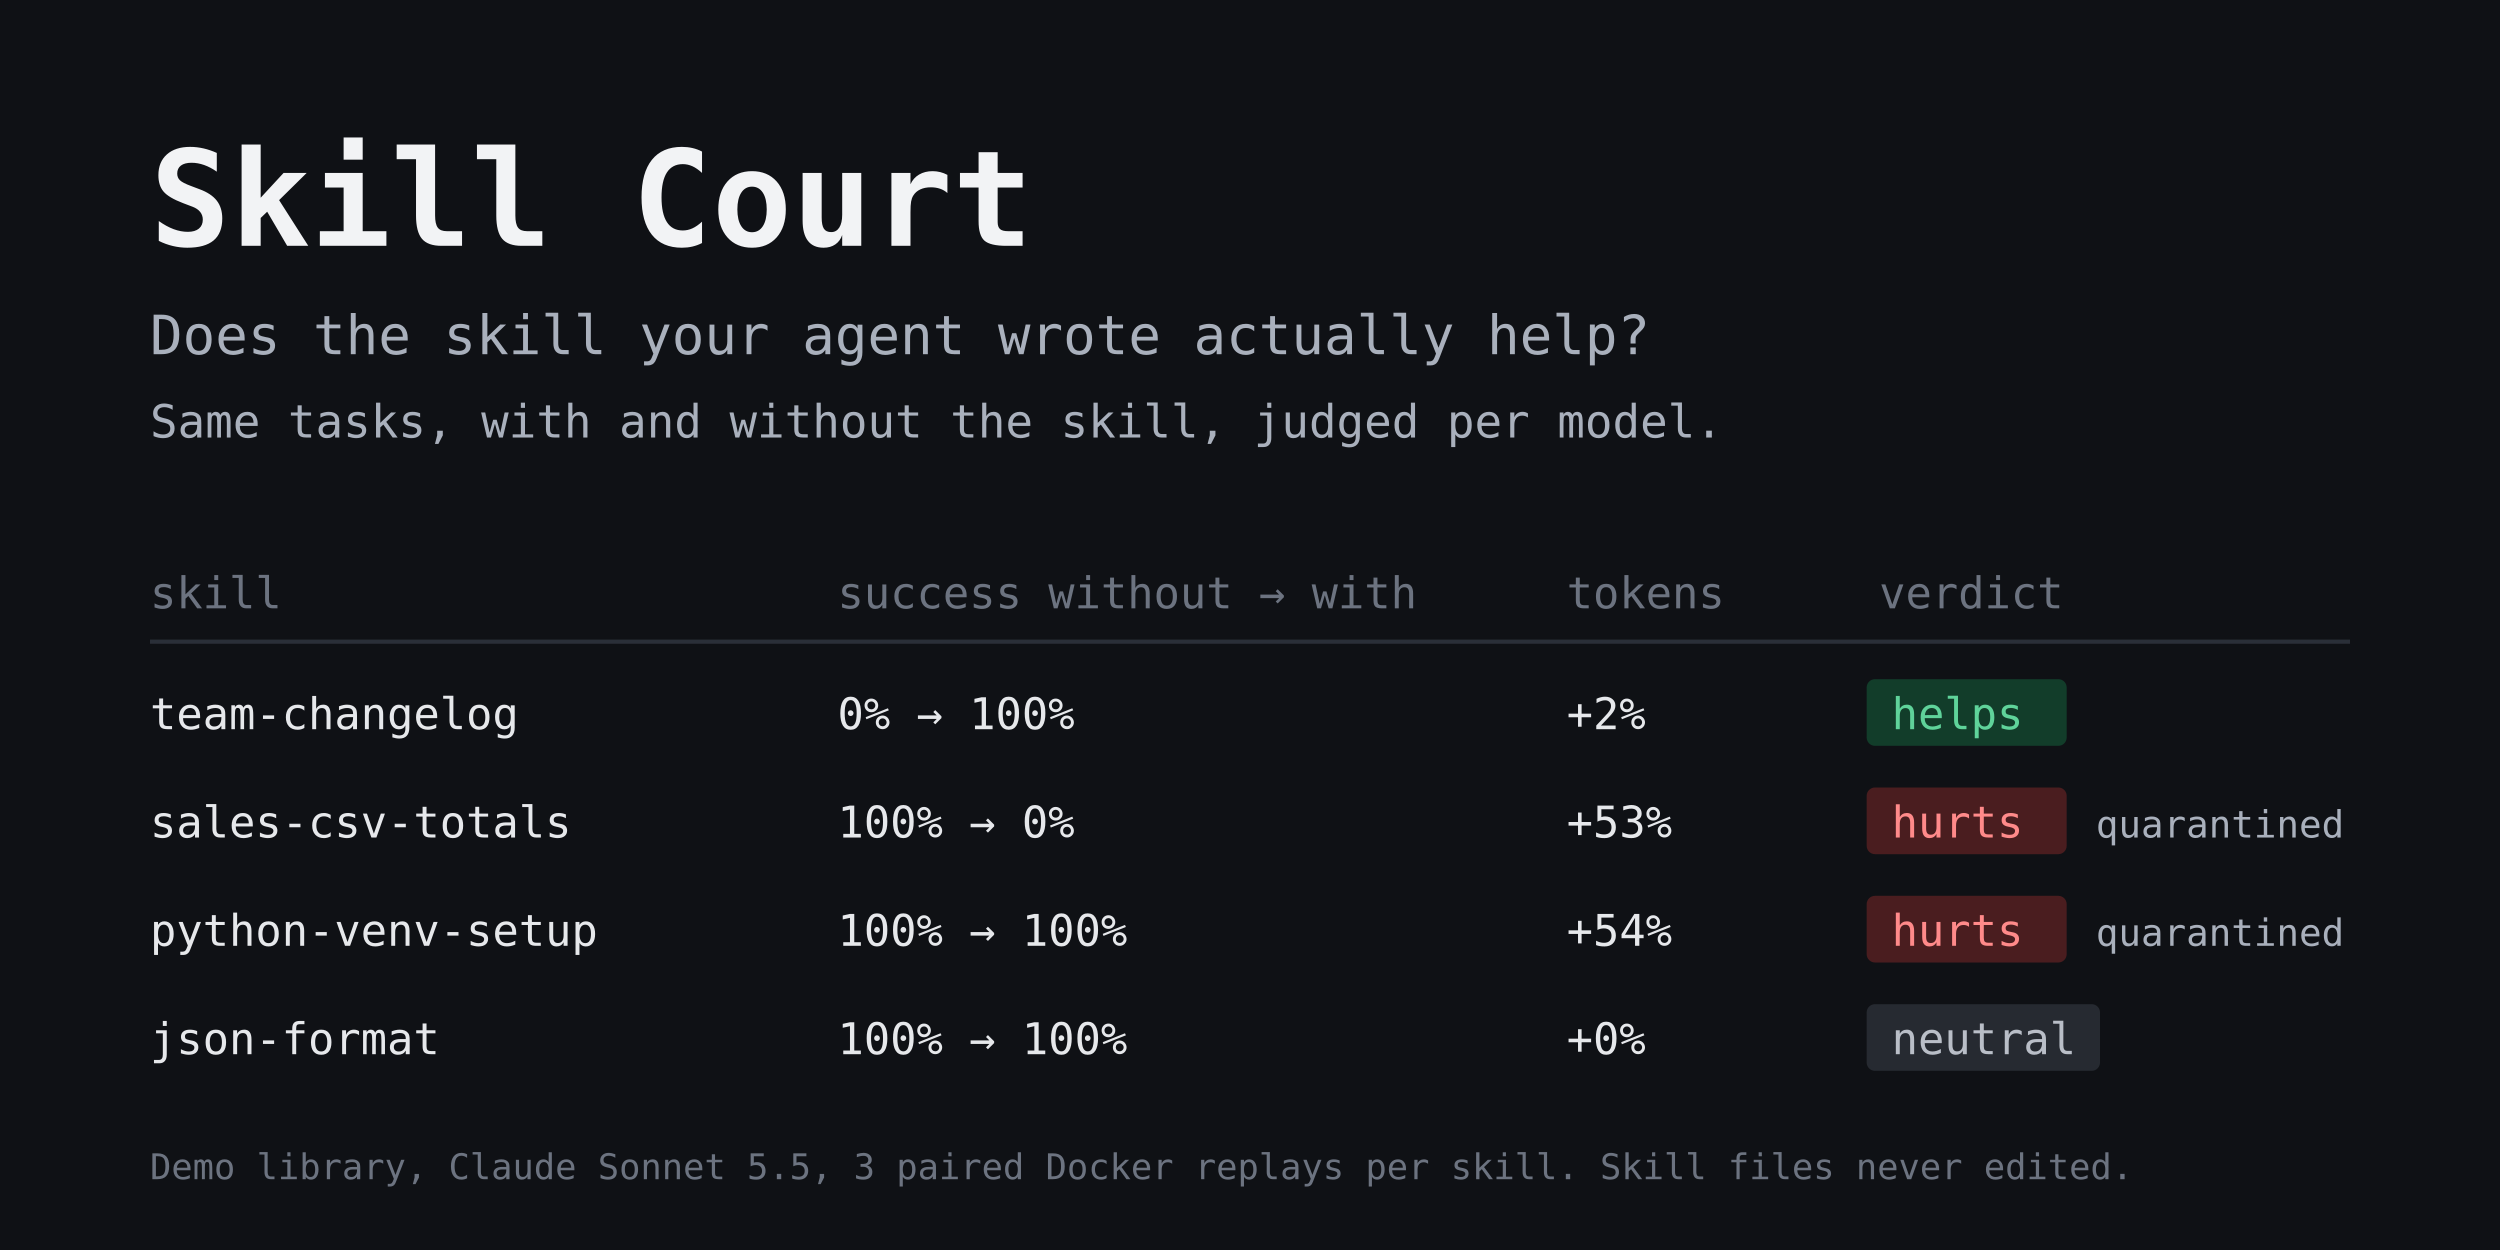
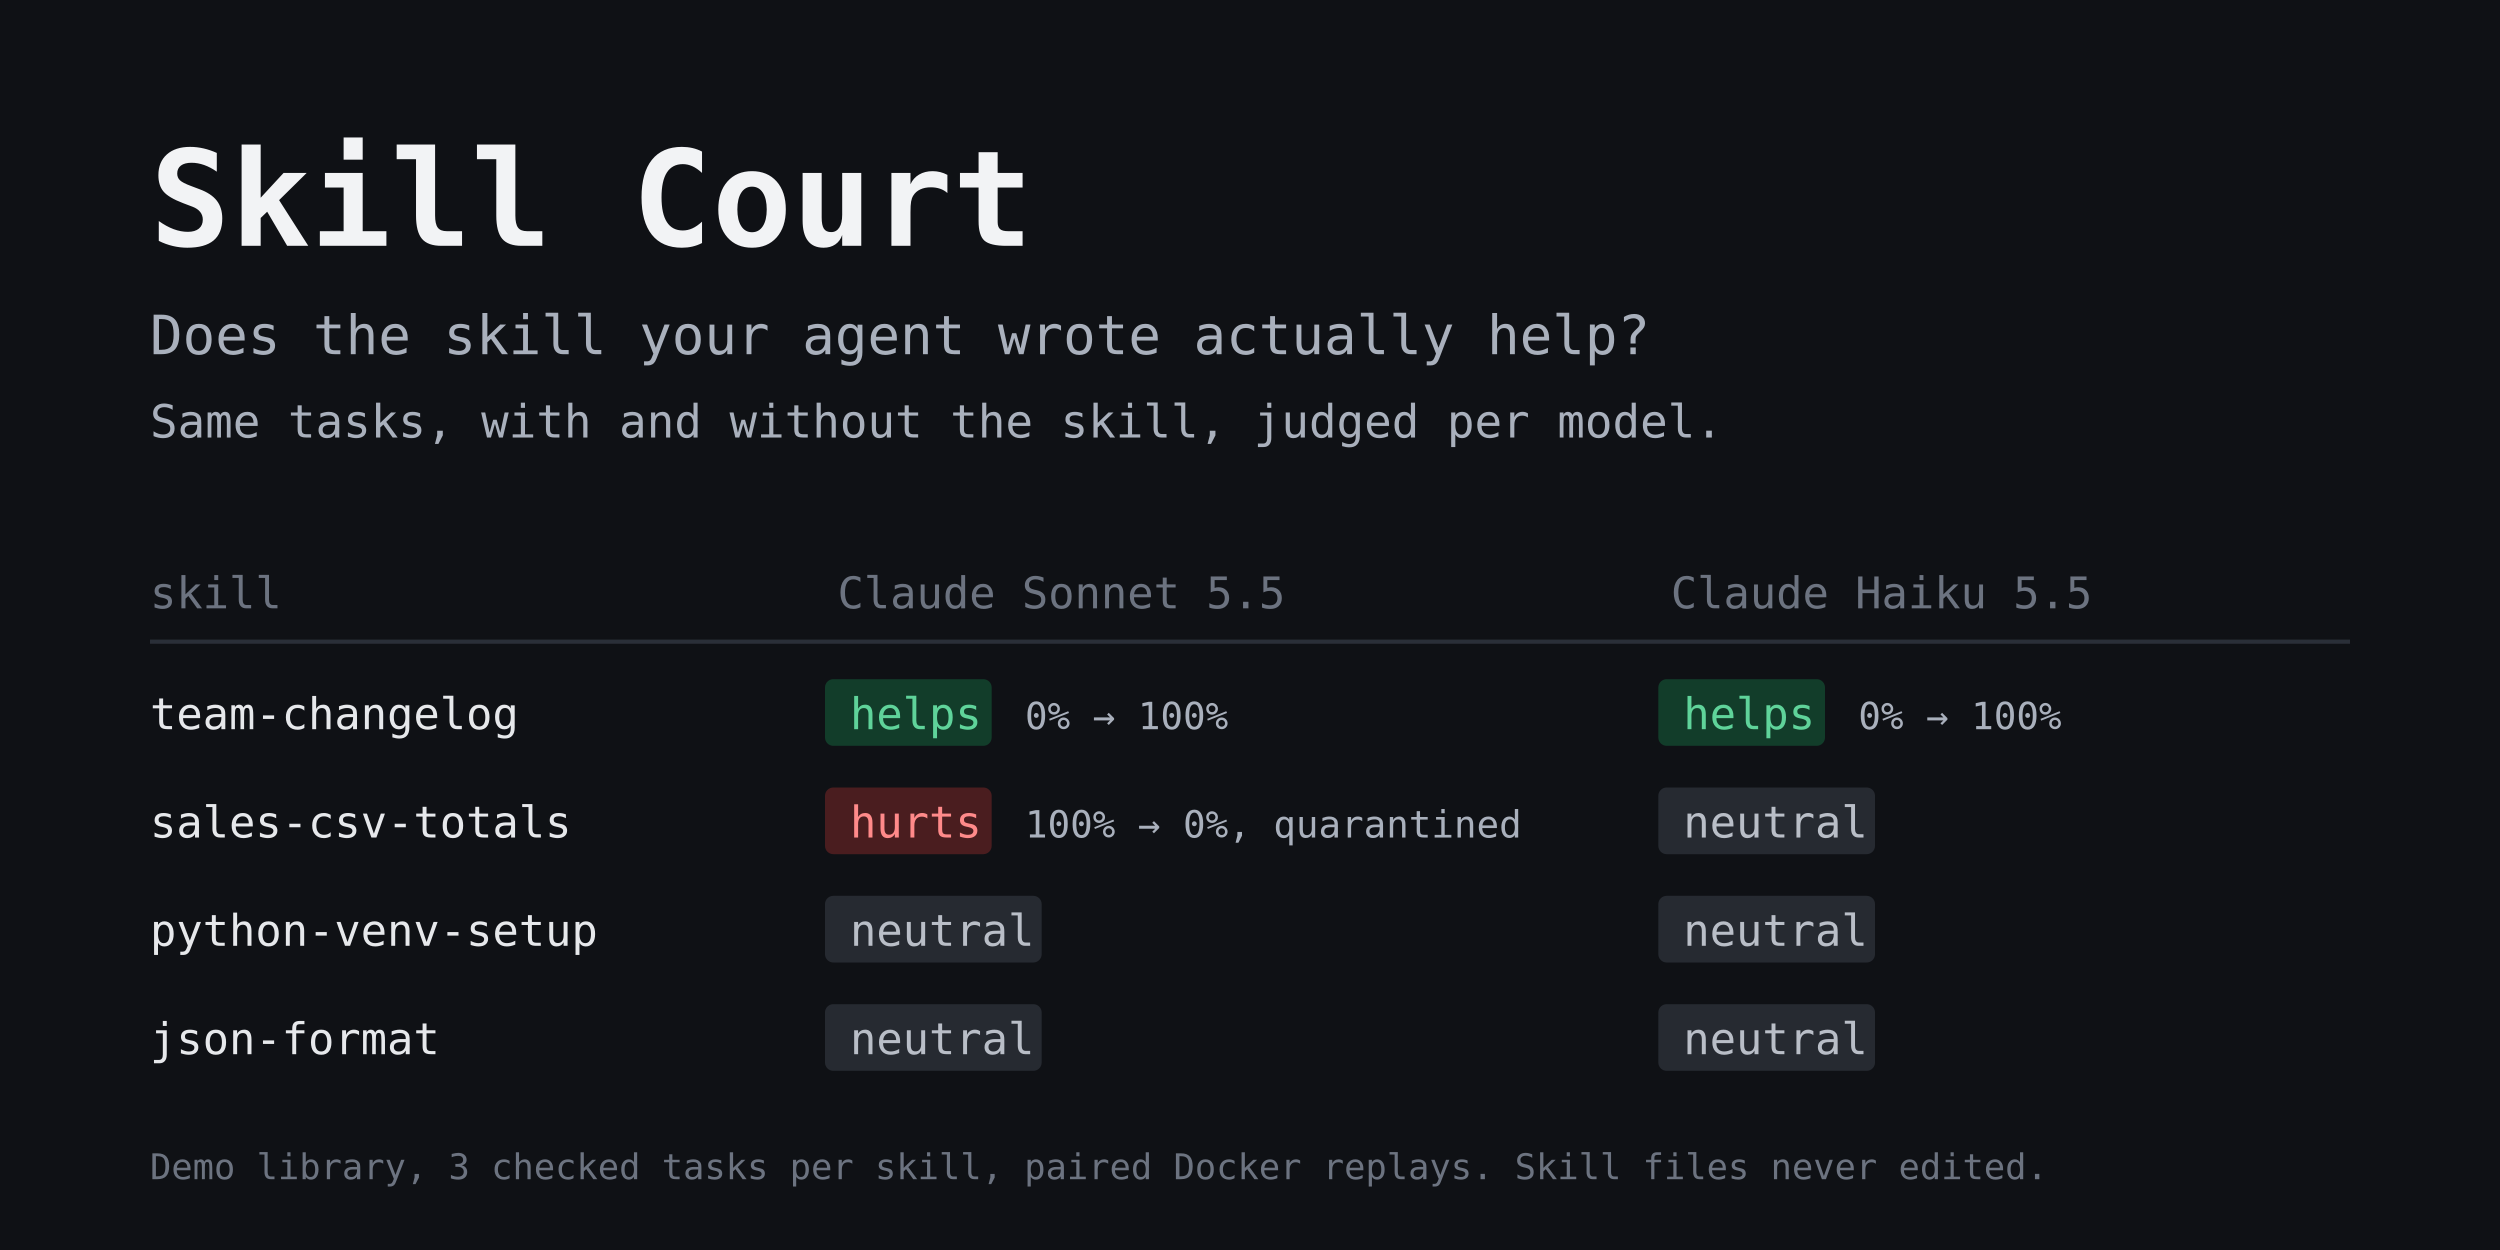
<svg xmlns="http://www.w3.org/2000/svg" width="1200" height="600" viewBox="0 0 1200 600">
  <rect width="1200" height="600" fill="#0f1115" />
  <g font-family="JetBrainsMono Nerd Font Mono, JetBrains Mono, monospace">
    <text x="72" y="118" fill="#f2f3f5" font-size="64" font-weight="700">Skill Court</text>
    <text x="72" y="170" fill="#a9b0bc" font-size="26">Does the skill your agent wrote actually help?</text>
    <text x="72" y="210" fill="#a9b0bc" font-size="22">Same tasks, with and without the skill, judged per model.</text>
    <g font-size="21">
      <text x="72" y="292" fill="#6c7380">skill</text>
-       <text x="402" y="292" fill="#6c7380">success without → with</text>
-       <text x="752" y="292" fill="#6c7380">tokens</text>
-       <text x="902" y="292" fill="#6c7380">verdict</text>
+       <text x="402" y="292" fill="#6c7380">Claude Sonnet 5.5</text>
+       <text x="802" y="292" fill="#6c7380">Claude Haiku 5.5</text>
      <line x1="72" y1="308" x2="1128" y2="308" stroke="#2a2f38" stroke-width="2" />
      <text x="72" y="350" fill="#e6e8eb">team-changelog</text>
-       <text x="402" y="350" fill="#e6e8eb">0% → 100%</text>
-       <text x="752" y="350" fill="#e6e8eb">+2%</text>
-       <rect x="896" y="326" width="96" height="32" rx="4" fill="#123d2a" />
-       <text x="908" y="350" fill="#5fd39a">helps</text>
+       <rect x="396" y="326" width="80" height="32" rx="4" fill="#123d2a" />
+       <text x="408" y="350" fill="#5fd39a">helps</text>
+       <text x="492" y="350" fill="#a9b0bc" font-size="18">0% → 100%</text>
+       <rect x="796" y="326" width="80" height="32" rx="4" fill="#123d2a" />
+       <text x="808" y="350" fill="#5fd39a">helps</text>
+       <text x="892" y="350" fill="#a9b0bc" font-size="18">0% → 100%</text>
      <text x="72" y="402" fill="#e6e8eb">sales-csv-totals</text>
-       <text x="402" y="402" fill="#e6e8eb">100% → 0%</text>
-       <text x="752" y="402" fill="#e6e8eb">+53%</text>
-       <rect x="896" y="378" width="96" height="32" rx="4" fill="#4a1d1f" />
-       <text x="908" y="402" fill="#ff8a8a">hurts</text>
-       <text x="1006" y="402" fill="#a9b0bc" font-size="18">quarantined</text>
+       <rect x="396" y="378" width="80" height="32" rx="4" fill="#4a1d1f" />
+       <text x="408" y="402" fill="#ff8a8a">hurts</text>
+       <text x="492" y="402" fill="#a9b0bc" font-size="18">100% → 0%, quarantined</text>
+       <rect x="796" y="378" width="104" height="32" rx="4" fill="#262a31" />
+       <text x="808" y="402" fill="#b9bec7">neutral</text>
      <text x="72" y="454" fill="#e6e8eb">python-venv-setup</text>
-       <text x="402" y="454" fill="#e6e8eb">100% → 100%</text>
-       <text x="752" y="454" fill="#e6e8eb">+54%</text>
-       <rect x="896" y="430" width="96" height="32" rx="4" fill="#4a1d1f" />
-       <text x="908" y="454" fill="#ff8a8a">hurts</text>
-       <text x="1006" y="454" fill="#a9b0bc" font-size="18">quarantined</text>
+       <rect x="396" y="430" width="104" height="32" rx="4" fill="#262a31" />
+       <text x="408" y="454" fill="#b9bec7">neutral</text>
+       <rect x="796" y="430" width="104" height="32" rx="4" fill="#262a31" />
+       <text x="808" y="454" fill="#b9bec7">neutral</text>
      <text x="72" y="506" fill="#e6e8eb">json-format</text>
-       <text x="402" y="506" fill="#e6e8eb">100% → 100%</text>
-       <text x="752" y="506" fill="#e6e8eb">+0%</text>
-       <rect x="896" y="482" width="112" height="32" rx="4" fill="#262a31" />
-       <text x="908" y="506" fill="#b9bec7">neutral</text>
+       <rect x="396" y="482" width="104" height="32" rx="4" fill="#262a31" />
+       <text x="408" y="506" fill="#b9bec7">neutral</text>
+       <rect x="796" y="482" width="104" height="32" rx="4" fill="#262a31" />
+       <text x="808" y="506" fill="#b9bec7">neutral</text>
    </g>
-     <text x="72" y="566" fill="#6c7380" font-size="17">Demo library, Claude Sonnet 5.5, 3 paired Docker replays per skill. Skill files never edited.</text>
+     <text x="72" y="566" fill="#6c7380" font-size="17">Demo library, 3 checked tasks per skill, paired Docker replays. Skill files never edited.</text>
  </g>
</svg>
